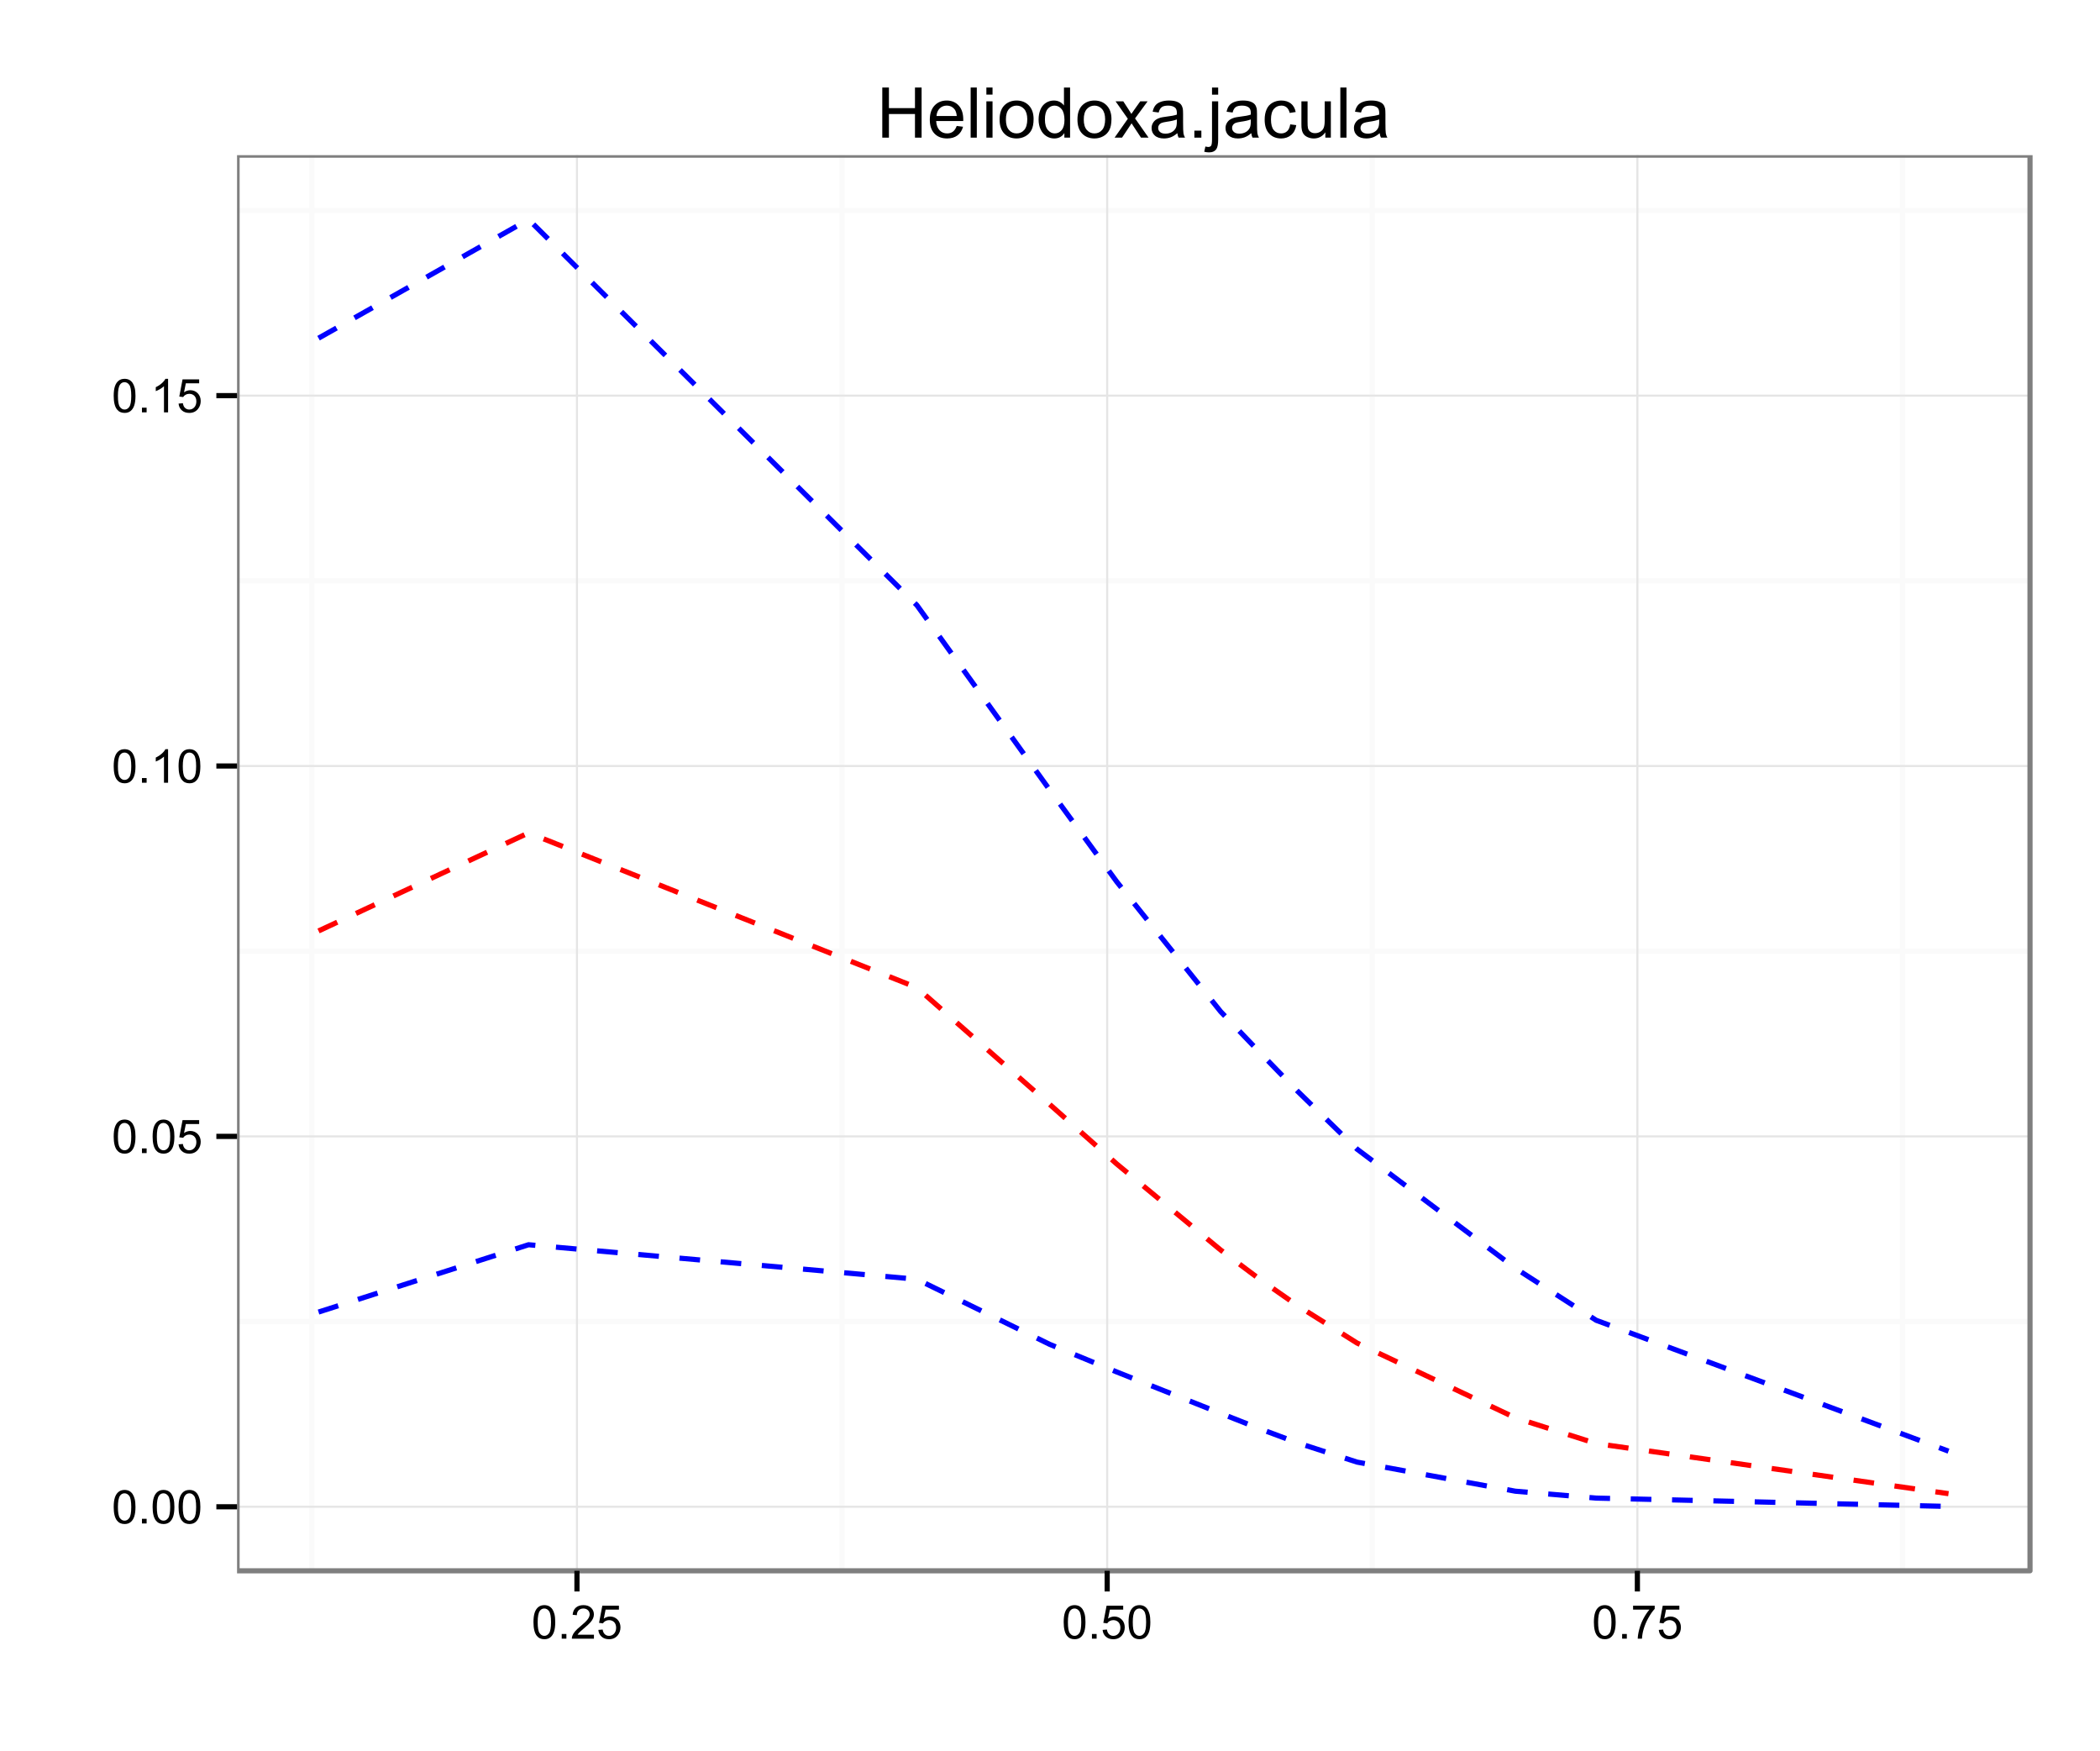
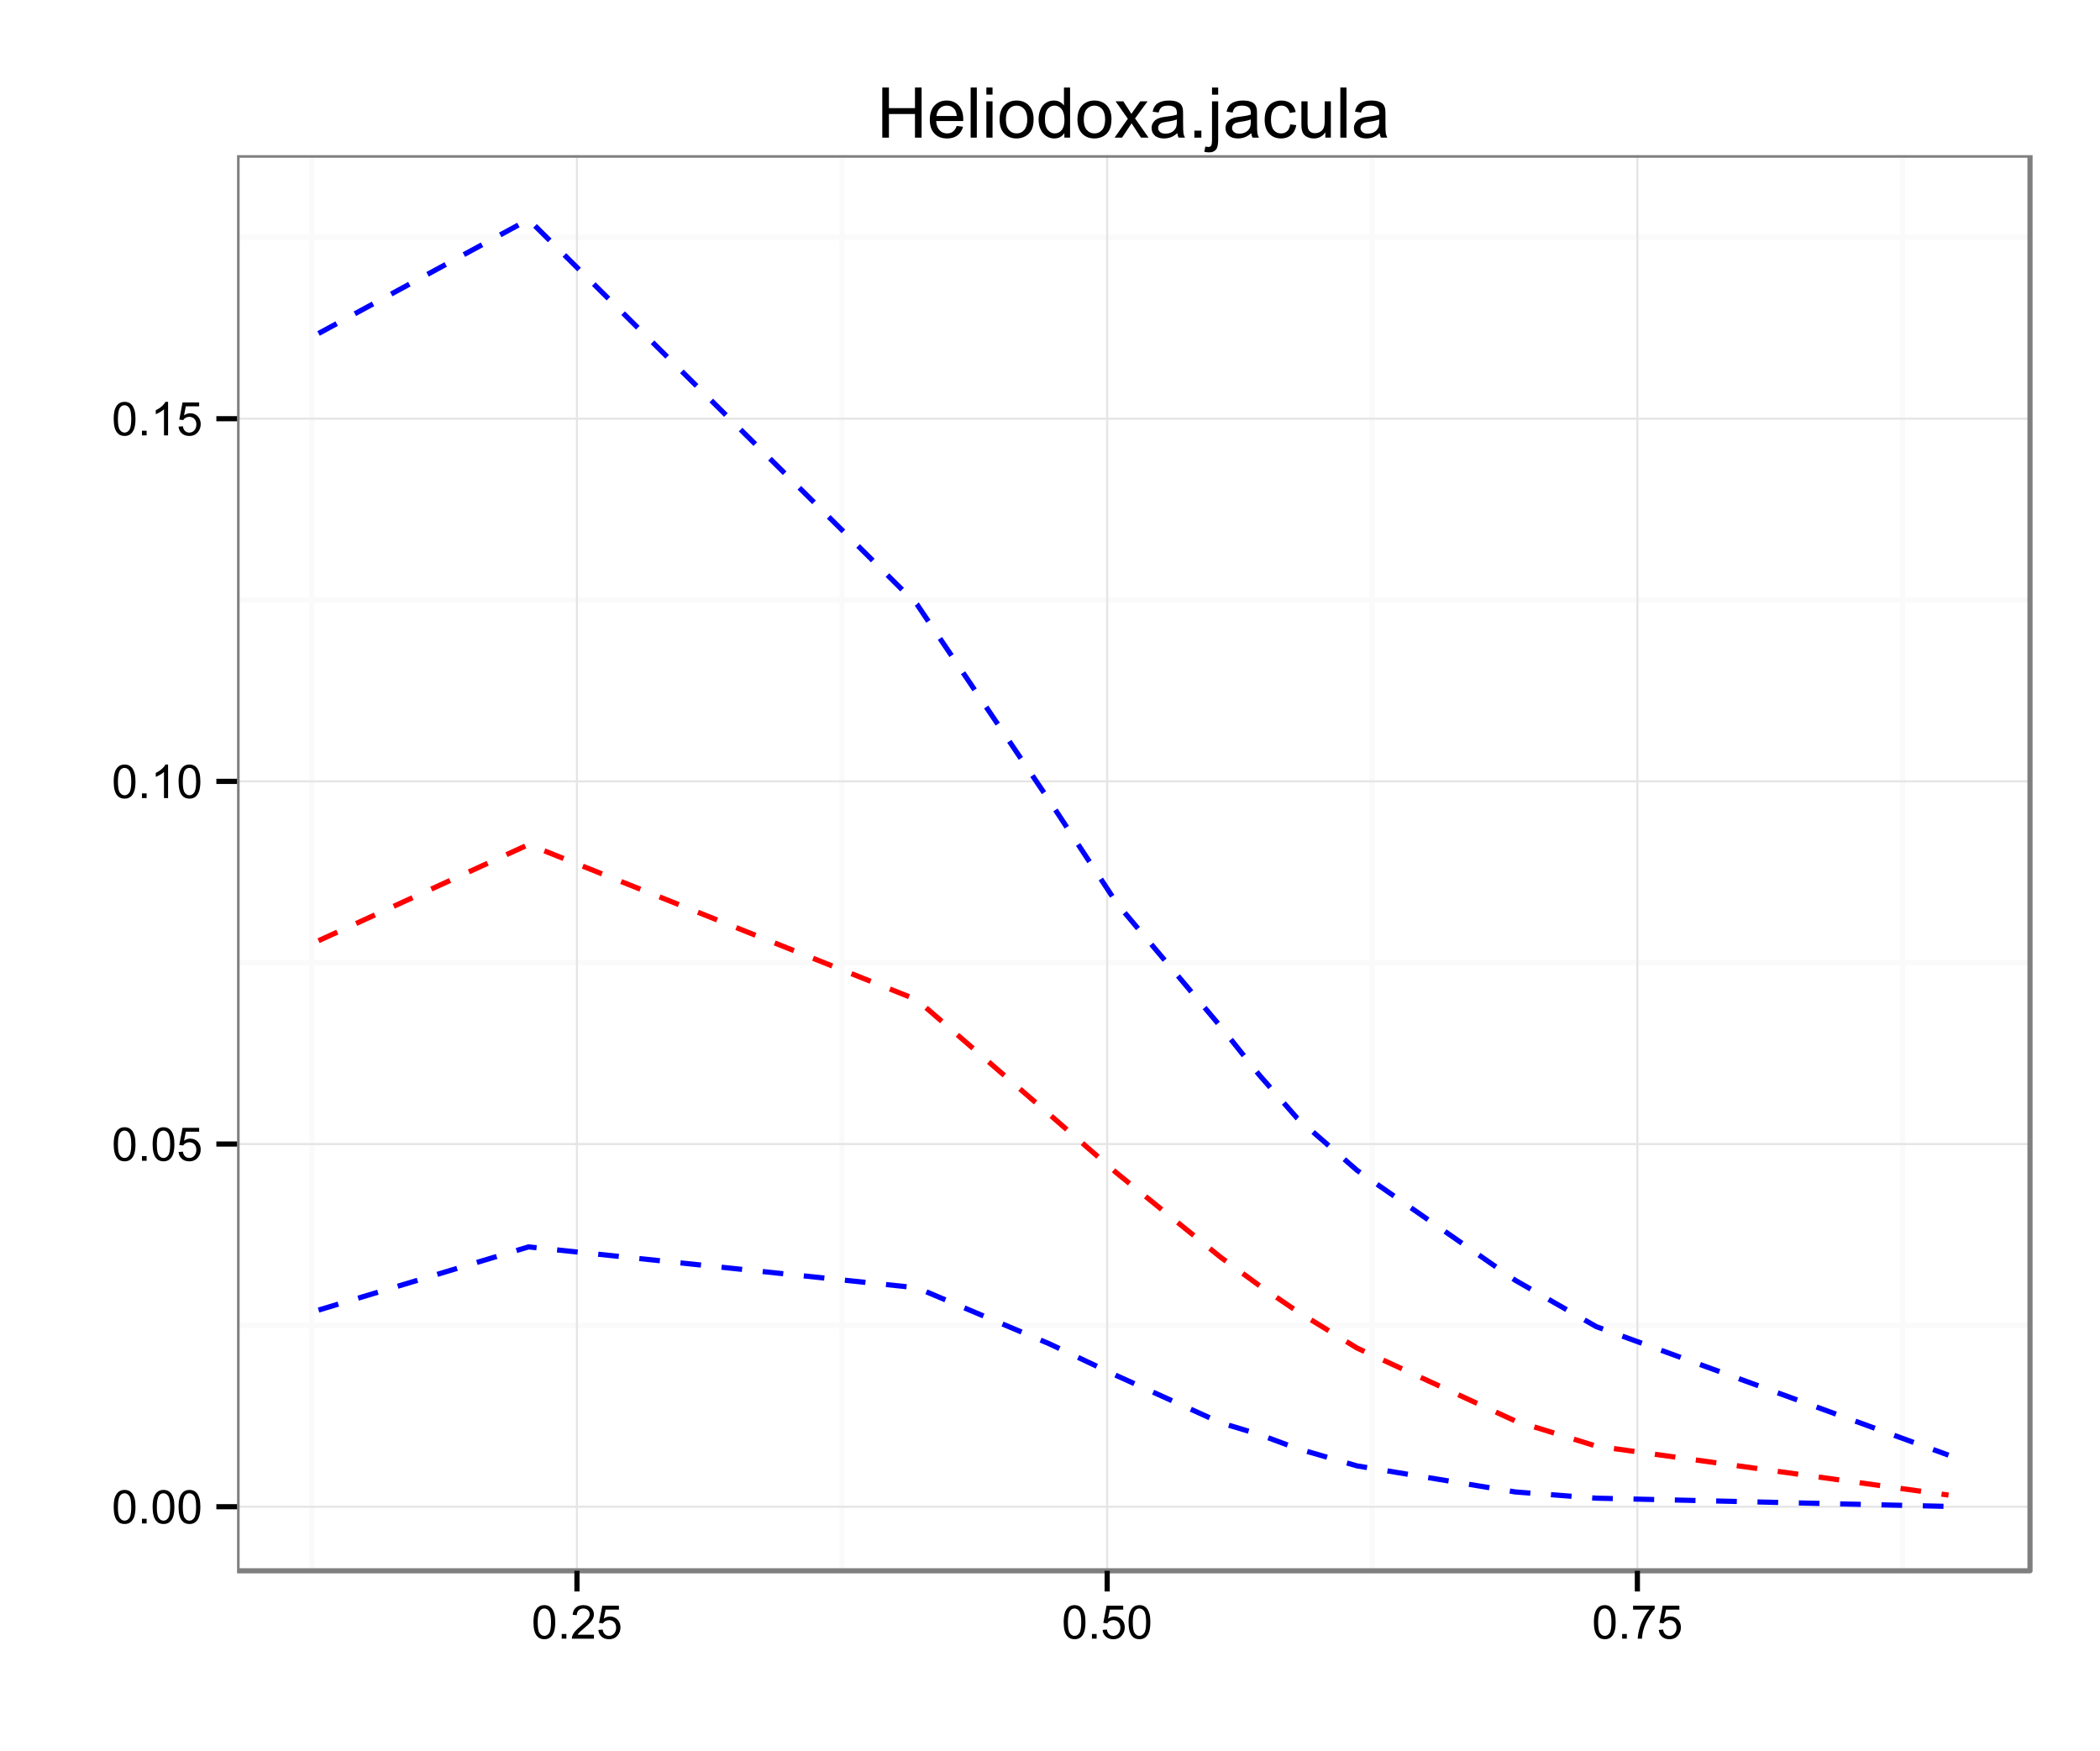
<svg xmlns="http://www.w3.org/2000/svg" xmlns:xlink="http://www.w3.org/1999/xlink" width="432pt" height="360pt" viewBox="0 0 432 360" version="1.1">
  <defs>
    <g>
      <symbol overflow="visible" id="glyph0-0">
        <path style="stroke:none;" d="M 0.398 -3.391 C 0.398 -4.199 0.48 -4.852 0.648 -5.352 C 0.812 -5.844 1.062 -6.227 1.395 -6.496 C 1.723 -6.762 2.137 -6.895 2.641 -6.898 C 3.004 -6.895 3.328 -6.82 3.609 -6.676 C 3.887 -6.523 4.113 -6.312 4.297 -6.035 C 4.477 -5.754 4.621 -5.41 4.723 -5.012 C 4.824 -4.605 4.875 -4.066 4.879 -3.391 C 4.875 -2.582 4.793 -1.93 4.629 -1.438 C 4.465 -0.938 4.215 -0.555 3.887 -0.289 C 3.555 -0.016 3.141 0.117 2.641 0.117 C 1.973 0.117 1.453 -0.117 1.078 -0.594 C 0.625 -1.164 0.398 -2.098 0.398 -3.391 Z M 1.266 -3.391 C 1.266 -2.258 1.395 -1.508 1.66 -1.137 C 1.922 -0.762 2.25 -0.574 2.641 -0.578 C 3.023 -0.574 3.348 -0.762 3.613 -1.141 C 3.875 -1.512 4.008 -2.262 4.012 -3.391 C 4.008 -4.52 3.875 -5.27 3.613 -5.645 C 3.348 -6.012 3.02 -6.199 2.629 -6.203 C 2.238 -6.199 1.93 -6.035 1.703 -5.711 C 1.41 -5.289 1.266 -4.516 1.266 -3.391 Z M 1.266 -3.391 " />
      </symbol>
      <symbol overflow="visible" id="glyph0-1">
        <path style="stroke:none;" d="M 0.871 0 L 0.871 -0.961 L 1.832 -0.961 L 1.832 0 Z M 0.871 0 " />
      </symbol>
      <symbol overflow="visible" id="glyph0-2">
        <path style="stroke:none;" d="M 0.398 -1.801 L 1.285 -1.875 C 1.348 -1.441 1.5 -1.117 1.742 -0.902 C 1.977 -0.684 2.266 -0.574 2.605 -0.578 C 3.008 -0.574 3.352 -0.727 3.637 -1.035 C 3.914 -1.34 4.055 -1.746 4.059 -2.254 C 4.055 -2.734 3.918 -3.113 3.652 -3.395 C 3.379 -3.668 3.027 -3.809 2.594 -3.812 C 2.316 -3.809 2.07 -3.746 1.855 -3.625 C 1.633 -3.5 1.461 -3.34 1.34 -3.145 L 0.547 -3.25 L 1.215 -6.777 L 4.633 -6.777 L 4.633 -5.973 L 1.891 -5.973 L 1.52 -4.125 C 1.926 -4.41 2.359 -4.551 2.816 -4.555 C 3.414 -4.551 3.922 -4.344 4.336 -3.93 C 4.746 -3.512 4.949 -2.977 4.953 -2.328 C 4.949 -1.703 4.77 -1.168 4.41 -0.719 C 3.969 -0.16 3.367 0.117 2.605 0.117 C 1.977 0.117 1.465 -0.055 1.074 -0.406 C 0.676 -0.754 0.453 -1.219 0.398 -1.801 Z M 0.398 -1.801 " />
      </symbol>
      <symbol overflow="visible" id="glyph0-3">
        <path style="stroke:none;" d="M 3.578 0 L 2.734 0 L 2.734 -5.375 C 2.527 -5.18 2.262 -4.988 1.934 -4.793 C 1.602 -4.598 1.305 -4.453 1.047 -4.359 L 1.047 -5.176 C 1.516 -5.395 1.926 -5.664 2.281 -5.98 C 2.633 -6.293 2.883 -6.598 3.031 -6.898 L 3.578 -6.898 Z M 3.578 0 " />
      </symbol>
      <symbol overflow="visible" id="glyph0-4">
        <path style="stroke:none;" d="M 4.832 -0.812 L 4.832 0 L 0.289 0 C 0.281 -0.203 0.316 -0.398 0.391 -0.586 C 0.504 -0.895 0.688 -1.199 0.945 -1.5 C 1.195 -1.797 1.562 -2.141 2.047 -2.539 C 2.789 -3.148 3.297 -3.637 3.562 -3.996 C 3.824 -4.352 3.953 -4.688 3.957 -5.012 C 3.953 -5.34 3.836 -5.621 3.598 -5.855 C 3.355 -6.082 3.043 -6.199 2.664 -6.203 C 2.254 -6.199 1.93 -6.078 1.688 -5.836 C 1.441 -5.59 1.316 -5.25 1.316 -4.824 L 0.449 -4.914 C 0.508 -5.559 0.73 -6.051 1.121 -6.391 C 1.504 -6.727 2.023 -6.895 2.68 -6.898 C 3.336 -6.895 3.859 -6.715 4.246 -6.352 C 4.629 -5.984 4.82 -5.531 4.824 -4.992 C 4.82 -4.715 4.766 -4.441 4.652 -4.18 C 4.539 -3.91 4.352 -3.633 4.094 -3.34 C 3.832 -3.047 3.398 -2.645 2.793 -2.133 C 2.285 -1.707 1.961 -1.418 1.816 -1.266 C 1.672 -1.113 1.551 -0.961 1.461 -0.812 Z M 4.832 -0.812 " />
      </symbol>
      <symbol overflow="visible" id="glyph0-5">
        <path style="stroke:none;" d="M 0.453 -5.973 L 0.453 -6.781 L 4.902 -6.781 L 4.902 -6.125 C 4.461 -5.656 4.027 -5.039 3.602 -4.27 C 3.168 -3.496 2.836 -2.703 2.605 -1.891 C 2.434 -1.312 2.324 -0.684 2.281 0 L 1.414 0 C 1.422 -0.539 1.531 -1.191 1.734 -1.961 C 1.938 -2.723 2.227 -3.461 2.609 -4.176 C 2.984 -4.883 3.391 -5.48 3.82 -5.973 Z M 0.453 -5.973 " />
      </symbol>
      <symbol overflow="visible" id="glyph1-0">
        <path style="stroke:none;" d="M 1.152 0 L 1.152 -10.309 L 2.516 -10.309 L 2.516 -6.074 L 7.875 -6.074 L 7.875 -10.309 L 9.238 -10.309 L 9.238 0 L 7.875 0 L 7.875 -4.859 L 2.516 -4.859 L 2.516 0 Z M 1.152 0 " />
      </symbol>
      <symbol overflow="visible" id="glyph1-1">
        <path style="stroke:none;" d="M 6.062 -2.406 L 7.367 -2.242 C 7.156 -1.477 6.777 -0.883 6.223 -0.465 C 5.664 -0.043 4.949 0.164 4.086 0.168 C 2.988 0.164 2.121 -0.168 1.484 -0.84 C 0.844 -1.508 0.527 -2.453 0.527 -3.672 C 0.527 -4.926 0.848 -5.898 1.496 -6.594 C 2.141 -7.285 2.98 -7.633 4.016 -7.637 C 5.008 -7.633 5.824 -7.293 6.461 -6.617 C 7.09 -5.934 7.406 -4.977 7.41 -3.746 C 7.406 -3.668 7.402 -3.559 7.402 -3.41 L 1.836 -3.41 C 1.879 -2.59 2.113 -1.961 2.531 -1.523 C 2.945 -1.086 3.465 -0.867 4.094 -0.871 C 4.555 -0.867 4.949 -0.988 5.281 -1.234 C 5.605 -1.477 5.867 -1.867 6.062 -2.406 Z M 1.906 -4.449 L 6.074 -4.449 C 6.016 -5.074 5.855 -5.547 5.598 -5.863 C 5.191 -6.348 4.668 -6.59 4.027 -6.594 C 3.441 -6.59 2.953 -6.398 2.562 -6.012 C 2.164 -5.621 1.945 -5.098 1.906 -4.449 Z M 1.906 -4.449 " />
      </symbol>
      <symbol overflow="visible" id="glyph1-2">
        <path style="stroke:none;" d="M 0.922 0 L 0.922 -10.309 L 2.188 -10.309 L 2.188 0 Z M 0.922 0 " />
      </symbol>
      <symbol overflow="visible" id="glyph1-3">
        <path style="stroke:none;" d="M 0.957 -8.852 L 0.957 -10.309 L 2.223 -10.309 L 2.223 -8.852 Z M 0.957 0 L 0.957 -7.469 L 2.223 -7.469 L 2.223 0 Z M 0.957 0 " />
      </symbol>
      <symbol overflow="visible" id="glyph1-4">
        <path style="stroke:none;" d="M 0.477 -3.734 C 0.473 -5.113 0.859 -6.137 1.633 -6.805 C 2.27 -7.355 3.051 -7.633 3.98 -7.637 C 5.004 -7.633 5.844 -7.297 6.496 -6.625 C 7.145 -5.949 7.469 -5.02 7.473 -3.84 C 7.469 -2.875 7.324 -2.121 7.039 -1.57 C 6.75 -1.02 6.332 -0.59 5.781 -0.289 C 5.23 0.016 4.629 0.164 3.98 0.168 C 2.93 0.164 2.086 -0.168 1.441 -0.836 C 0.797 -1.504 0.473 -2.469 0.477 -3.734 Z M 1.777 -3.734 C 1.773 -2.773 1.984 -2.059 2.402 -1.586 C 2.82 -1.105 3.344 -0.867 3.98 -0.871 C 4.605 -0.867 5.129 -1.105 5.547 -1.586 C 5.961 -2.062 6.168 -2.793 6.172 -3.777 C 6.168 -4.695 5.961 -5.395 5.543 -5.875 C 5.121 -6.348 4.598 -6.586 3.98 -6.59 C 3.344 -6.586 2.82 -6.348 2.402 -5.879 C 1.984 -5.402 1.773 -4.688 1.777 -3.734 Z M 1.777 -3.734 " />
      </symbol>
      <symbol overflow="visible" id="glyph1-5">
        <path style="stroke:none;" d="M 5.793 0 L 5.793 -0.941 C 5.316 -0.203 4.621 0.164 3.707 0.168 C 3.109 0.164 2.562 0.004 2.062 -0.324 C 1.562 -0.648 1.176 -1.109 0.902 -1.699 C 0.629 -2.285 0.492 -2.961 0.492 -3.727 C 0.492 -4.469 0.613 -5.145 0.863 -5.754 C 1.109 -6.359 1.484 -6.824 1.98 -7.148 C 2.477 -7.473 3.031 -7.633 3.648 -7.637 C 4.098 -7.633 4.5 -7.539 4.852 -7.352 C 5.203 -7.16 5.488 -6.914 5.711 -6.609 L 5.711 -10.309 L 6.969 -10.309 L 6.969 0 Z M 1.793 -3.727 C 1.793 -2.77 1.992 -2.055 2.398 -1.582 C 2.797 -1.105 3.273 -0.867 3.824 -0.871 C 4.375 -0.867 4.844 -1.094 5.234 -1.551 C 5.617 -2 5.812 -2.691 5.816 -3.621 C 5.812 -4.641 5.613 -5.391 5.223 -5.871 C 4.824 -6.348 4.34 -6.586 3.77 -6.59 C 3.203 -6.586 2.734 -6.355 2.359 -5.898 C 1.98 -5.438 1.793 -4.715 1.793 -3.727 Z M 1.793 -3.727 " />
      </symbol>
      <symbol overflow="visible" id="glyph1-6">
        <path style="stroke:none;" d="M 0.105 0 L 2.832 -3.883 L 0.309 -7.469 L 1.891 -7.469 L 3.039 -5.715 C 3.25 -5.379 3.422 -5.102 3.559 -4.879 C 3.762 -5.188 3.953 -5.461 4.129 -5.703 L 5.387 -7.469 L 6.898 -7.469 L 4.316 -3.953 L 7.094 0 L 5.539 0 L 4.008 -2.32 L 3.602 -2.945 L 1.637 0 Z M 0.105 0 " />
      </symbol>
      <symbol overflow="visible" id="glyph1-7">
        <path style="stroke:none;" d="M 5.82 -0.922 C 5.348 -0.52 4.898 -0.238 4.465 -0.078 C 4.031 0.086 3.566 0.164 3.074 0.168 C 2.25 0.164 1.617 -0.035 1.18 -0.434 C 0.734 -0.832 0.516 -1.344 0.52 -1.969 C 0.516 -2.332 0.598 -2.664 0.77 -2.969 C 0.934 -3.27 1.152 -3.512 1.422 -3.699 C 1.691 -3.879 1.996 -4.02 2.336 -4.113 C 2.582 -4.176 2.957 -4.238 3.461 -4.305 C 4.48 -4.422 5.23 -4.566 5.715 -4.738 C 5.715 -4.91 5.719 -5.02 5.723 -5.07 C 5.719 -5.582 5.598 -5.945 5.363 -6.16 C 5.035 -6.441 4.555 -6.586 3.922 -6.59 C 3.324 -6.586 2.887 -6.48 2.605 -6.273 C 2.32 -6.062 2.109 -5.695 1.977 -5.168 L 0.738 -5.336 C 0.848 -5.863 1.031 -6.293 1.293 -6.621 C 1.547 -6.945 1.918 -7.195 2.41 -7.371 C 2.895 -7.547 3.461 -7.633 4.105 -7.637 C 4.742 -7.633 5.262 -7.559 5.66 -7.41 C 6.059 -7.258 6.352 -7.07 6.539 -6.844 C 6.727 -6.617 6.855 -6.328 6.934 -5.984 C 6.973 -5.766 6.996 -5.379 6.996 -4.816 L 6.996 -3.129 C 6.996 -1.949 7.02 -1.203 7.074 -0.895 C 7.125 -0.582 7.234 -0.285 7.398 0 L 6.074 0 C 5.941 -0.262 5.855 -0.566 5.82 -0.922 Z M 5.715 -3.746 C 5.254 -3.555 4.566 -3.398 3.648 -3.27 C 3.125 -3.191 2.758 -3.105 2.543 -3.016 C 2.328 -2.918 2.16 -2.781 2.047 -2.605 C 1.926 -2.422 1.867 -2.223 1.871 -2.004 C 1.867 -1.664 1.996 -1.383 2.254 -1.16 C 2.508 -0.934 2.883 -0.82 3.375 -0.824 C 3.859 -0.82 4.293 -0.926 4.676 -1.141 C 5.055 -1.352 5.332 -1.645 5.512 -2.02 C 5.645 -2.301 5.711 -2.723 5.715 -3.285 Z M 5.715 -3.746 " />
      </symbol>
      <symbol overflow="visible" id="glyph1-8">
        <path style="stroke:none;" d="M 1.309 0 L 1.309 -1.441 L 2.75 -1.441 L 2.75 0 Z M 1.309 0 " />
      </symbol>
      <symbol overflow="visible" id="glyph1-9">
        <path style="stroke:none;" d="M 0.941 -8.84 L 0.941 -10.309 L 2.207 -10.309 L 2.207 -8.84 Z M -0.66 2.898 L -0.422 1.82 C -0.168 1.883 0.031 1.914 0.176 1.918 C 0.434 1.914 0.625 1.828 0.75 1.66 C 0.875 1.488 0.938 1.062 0.941 0.379 L 0.941 -7.469 L 2.207 -7.469 L 2.207 0.406 C 2.203 1.32 2.082 1.961 1.848 2.328 C 1.539 2.793 1.035 3.027 0.332 3.031 C -0.012 3.027 -0.34 2.984 -0.66 2.898 Z M -0.66 2.898 " />
      </symbol>
      <symbol overflow="visible" id="glyph1-10">
        <path style="stroke:none;" d="M 5.82 -2.734 L 7.066 -2.574 C 6.93 -1.711 6.582 -1.039 6.023 -0.559 C 5.461 -0.074 4.77 0.164 3.957 0.168 C 2.934 0.164 2.113 -0.168 1.492 -0.832 C 0.871 -1.5 0.562 -2.457 0.562 -3.707 C 0.562 -4.508 0.695 -5.211 0.961 -5.82 C 1.227 -6.422 1.633 -6.879 2.184 -7.184 C 2.727 -7.484 3.32 -7.633 3.965 -7.637 C 4.773 -7.633 5.438 -7.43 5.957 -7.02 C 6.469 -6.609 6.797 -6.027 6.945 -5.273 L 5.715 -5.082 C 5.594 -5.582 5.387 -5.961 5.094 -6.215 C 4.793 -6.465 4.434 -6.59 4.016 -6.594 C 3.375 -6.59 2.859 -6.363 2.461 -5.906 C 2.062 -5.449 1.863 -4.727 1.863 -3.742 C 1.863 -2.734 2.055 -2.004 2.438 -1.551 C 2.82 -1.094 3.32 -0.867 3.945 -0.871 C 4.438 -0.867 4.852 -1.02 5.188 -1.328 C 5.516 -1.629 5.727 -2.098 5.82 -2.734 Z M 5.82 -2.734 " />
      </symbol>
      <symbol overflow="visible" id="glyph1-11">
        <path style="stroke:none;" d="M 5.844 0 L 5.844 -1.098 C 5.258 -0.254 4.469 0.164 3.473 0.168 C 3.031 0.164 2.621 0.082 2.238 -0.082 C 1.855 -0.25 1.57 -0.461 1.387 -0.719 C 1.199 -0.973 1.07 -1.285 1 -1.66 C 0.945 -1.902 0.918 -2.297 0.922 -2.84 L 0.922 -7.469 L 2.188 -7.469 L 2.188 -3.324 C 2.184 -2.66 2.211 -2.215 2.266 -1.988 C 2.34 -1.652 2.508 -1.395 2.77 -1.207 C 3.023 -1.016 3.344 -0.918 3.727 -0.922 C 4.105 -0.918 4.461 -1.016 4.793 -1.211 C 5.125 -1.402 5.359 -1.668 5.5 -2.008 C 5.637 -2.34 5.707 -2.824 5.711 -3.465 L 5.711 -7.469 L 6.977 -7.469 L 6.977 0 Z M 5.844 0 " />
      </symbol>
    </g>
    <clipPath id="clip1">
      <path d="M 48.762 31.906 L 418.602 31.906 L 418.602 324.051 L 48.762 324.051 Z M 48.762 31.906 " />
    </clipPath>
  </defs>
-   <g id="surface226">
+   <g id="surface231">
    <rect x="0" y="0" width="432" height="360" style="fill:rgb(100%,100%,100%);fill-opacity:1;stroke:none;" />
    <rect x="0" y="0" width="432" height="360" style="fill:rgb(100%,100%,100%);fill-opacity:1;stroke:none;" />
    <path style="fill:none;stroke-width:1.063;stroke-linecap:round;stroke-linejoin:round;stroke:rgb(100%,100%,100%);stroke-opacity:1;stroke-miterlimit:10;" d="M 0 360 L 432 360 L 432 0 L 0 0 Z M 0 360 " />
    <g clip-path="url(#clip1)" clip-rule="nonzero">
      <path style=" stroke:none;fill-rule:nonzero;fill:rgb(100%,100%,100%);fill-opacity:1;" d="M 48.762 323.051 L 417.602 323.051 L 417.602 31.906 L 48.762 31.906 Z M 48.762 323.051 " />
-       <path style="fill:none;stroke-width:1.063;stroke-linecap:butt;stroke-linejoin:round;stroke:rgb(98.039%,98.039%,98.039%);stroke-opacity:1;stroke-miterlimit:10;" d="M 48.762 271.801 L 417.602 271.801 " />
-       <path style="fill:none;stroke-width:1.063;stroke-linecap:butt;stroke-linejoin:round;stroke:rgb(98.039%,98.039%,98.039%);stroke-opacity:1;stroke-miterlimit:10;" d="M 48.762 195.625 L 417.602 195.625 " />
-       <path style="fill:none;stroke-width:1.063;stroke-linecap:butt;stroke-linejoin:round;stroke:rgb(98.039%,98.039%,98.039%);stroke-opacity:1;stroke-miterlimit:10;" d="M 48.762 119.453 L 417.602 119.453 " />
-       <path style="fill:none;stroke-width:1.063;stroke-linecap:butt;stroke-linejoin:round;stroke:rgb(98.039%,98.039%,98.039%);stroke-opacity:1;stroke-miterlimit:10;" d="M 48.762 43.281 L 417.602 43.281 " />
+       <path style="fill:none;stroke-width:1.063;stroke-linecap:butt;stroke-linejoin:round;stroke:rgb(98.039%,98.039%,98.039%);stroke-opacity:1;stroke-miterlimit:10;" d="M 48.762 272.586 L 417.602 272.586 " />
+       <path style="fill:none;stroke-width:1.063;stroke-linecap:butt;stroke-linejoin:round;stroke:rgb(98.039%,98.039%,98.039%);stroke-opacity:1;stroke-miterlimit:10;" d="M 48.762 197.992 L 417.602 197.992 " />
+       <path style="fill:none;stroke-width:1.063;stroke-linecap:butt;stroke-linejoin:round;stroke:rgb(98.039%,98.039%,98.039%);stroke-opacity:1;stroke-miterlimit:10;" d="M 48.762 123.402 L 417.602 123.402 " />
+       <path style="fill:none;stroke-width:1.063;stroke-linecap:butt;stroke-linejoin:round;stroke:rgb(98.039%,98.039%,98.039%);stroke-opacity:1;stroke-miterlimit:10;" d="M 48.762 48.812 L 417.602 48.812 " />
      <path style="fill:none;stroke-width:1.063;stroke-linecap:butt;stroke-linejoin:round;stroke:rgb(98.039%,98.039%,98.039%);stroke-opacity:1;stroke-miterlimit:10;" d="M 64.152 323.051 L 64.152 31.906 " />
      <path style="fill:none;stroke-width:1.063;stroke-linecap:butt;stroke-linejoin:round;stroke:rgb(98.039%,98.039%,98.039%);stroke-opacity:1;stroke-miterlimit:10;" d="M 173.227 323.051 L 173.227 31.906 " />
      <path style="fill:none;stroke-width:1.063;stroke-linecap:butt;stroke-linejoin:round;stroke:rgb(98.039%,98.039%,98.039%);stroke-opacity:1;stroke-miterlimit:10;" d="M 282.297 323.051 L 282.297 31.906 " />
      <path style="fill:none;stroke-width:1.063;stroke-linecap:butt;stroke-linejoin:round;stroke:rgb(98.039%,98.039%,98.039%);stroke-opacity:1;stroke-miterlimit:10;" d="M 391.367 323.051 L 391.367 31.906 " />
-       <path style="fill:none;stroke-width:0.425;stroke-linecap:butt;stroke-linejoin:round;stroke:rgb(89.804%,89.804%,89.804%);stroke-opacity:1;stroke-miterlimit:10;" d="M 48.762 309.887 L 417.602 309.887 " />
-       <path style="fill:none;stroke-width:0.425;stroke-linecap:butt;stroke-linejoin:round;stroke:rgb(89.804%,89.804%,89.804%);stroke-opacity:1;stroke-miterlimit:10;" d="M 48.762 233.711 L 417.602 233.711 " />
-       <path style="fill:none;stroke-width:0.425;stroke-linecap:butt;stroke-linejoin:round;stroke:rgb(89.804%,89.804%,89.804%);stroke-opacity:1;stroke-miterlimit:10;" d="M 48.762 157.539 L 417.602 157.539 " />
-       <path style="fill:none;stroke-width:0.425;stroke-linecap:butt;stroke-linejoin:round;stroke:rgb(89.804%,89.804%,89.804%);stroke-opacity:1;stroke-miterlimit:10;" d="M 48.762 81.367 L 417.602 81.367 " />
+       <path style="fill:none;stroke-width:0.425;stroke-linecap:butt;stroke-linejoin:round;stroke:rgb(89.804%,89.804%,89.804%);stroke-opacity:1;stroke-miterlimit:10;" d="M 48.762 309.879 L 417.602 309.879 " />
+       <path style="fill:none;stroke-width:0.425;stroke-linecap:butt;stroke-linejoin:round;stroke:rgb(89.804%,89.804%,89.804%);stroke-opacity:1;stroke-miterlimit:10;" d="M 48.762 235.289 L 417.602 235.289 " />
+       <path style="fill:none;stroke-width:0.425;stroke-linecap:butt;stroke-linejoin:round;stroke:rgb(89.804%,89.804%,89.804%);stroke-opacity:1;stroke-miterlimit:10;" d="M 48.762 160.699 L 417.602 160.699 " />
+       <path style="fill:none;stroke-width:0.425;stroke-linecap:butt;stroke-linejoin:round;stroke:rgb(89.804%,89.804%,89.804%);stroke-opacity:1;stroke-miterlimit:10;" d="M 48.762 86.109 L 417.602 86.109 " />
      <path style="fill:none;stroke-width:0.425;stroke-linecap:butt;stroke-linejoin:round;stroke:rgb(89.804%,89.804%,89.804%);stroke-opacity:1;stroke-miterlimit:10;" d="M 118.688 323.051 L 118.688 31.906 " />
      <path style="fill:none;stroke-width:0.425;stroke-linecap:butt;stroke-linejoin:round;stroke:rgb(89.804%,89.804%,89.804%);stroke-opacity:1;stroke-miterlimit:10;" d="M 227.762 323.051 L 227.762 31.906 " />
      <path style="fill:none;stroke-width:0.425;stroke-linecap:butt;stroke-linejoin:round;stroke:rgb(89.804%,89.804%,89.804%);stroke-opacity:1;stroke-miterlimit:10;" d="M 336.832 323.051 L 336.832 31.906 " />
-       <path style="fill:none;stroke-width:1.063;stroke-linecap:butt;stroke-linejoin:round;stroke:rgb(100%,0%,0%);stroke-opacity:1;stroke-dasharray:4.252,4.252;stroke-miterlimit:1;" d="M 65.527 191.461 L 108.738 171.289 L 188.617 203.121 L 215.918 227.113 L 229.754 239.402 L 251.105 257.078 L 259.027 263.012 L 266.789 268.434 L 279.16 276.207 L 311.73 291.59 L 328.363 296.879 L 400.836 307.191 " />
-       <path style="fill:none;stroke-width:1.063;stroke-linecap:butt;stroke-linejoin:round;stroke:rgb(0%,0%,100%);stroke-opacity:1;stroke-dasharray:4.252,4.252;stroke-miterlimit:1;" d="M 65.527 69.551 L 108.738 45.141 L 188.617 124.469 L 215.918 162.43 L 229.754 181.371 L 251.105 208.043 L 259.027 216.305 L 266.789 224.285 L 279.16 236.328 L 311.73 260.824 L 328.363 271.535 L 400.836 298.449 " />
-       <path style="fill:none;stroke-width:1.063;stroke-linecap:butt;stroke-linejoin:round;stroke:rgb(0%,0%,100%);stroke-opacity:1;stroke-dasharray:4.252,4.252;stroke-miterlimit:1;" d="M 65.527 269.84 L 108.738 255.996 L 188.617 263.09 L 215.918 276.473 L 229.754 282.168 L 251.105 290.672 L 259.027 293.797 L 266.789 296.695 L 279.16 300.699 L 311.73 306.684 L 328.363 308.102 L 400.836 309.816 " />
+       <path style="fill:none;stroke-width:1.063;stroke-linecap:butt;stroke-linejoin:round;stroke:rgb(100%,0%,0%);stroke-opacity:1;stroke-dasharray:4.252,4.252;stroke-miterlimit:1;" d="M 65.527 193.469 L 108.738 173.688 L 188.617 205.625 L 215.918 229.227 L 229.754 241.277 L 251.105 258.57 L 259.027 264.367 L 266.789 269.66 L 279.16 277.246 L 311.73 292.254 L 328.363 297.414 L 400.836 307.484 " />
+       <path style="fill:none;stroke-width:1.063;stroke-linecap:butt;stroke-linejoin:round;stroke:rgb(0%,0%,100%);stroke-opacity:1;stroke-dasharray:4.252,4.252;stroke-miterlimit:1;" d="M 65.527 68.582 L 108.738 45.141 L 188.617 124.27 L 215.918 164.742 L 229.754 185.793 L 251.105 211.137 L 259.027 221.051 L 266.789 229.906 L 279.16 240.695 L 311.73 263.316 L 328.363 272.832 L 400.836 299.27 " />
+       <path style="fill:none;stroke-width:1.063;stroke-linecap:butt;stroke-linejoin:round;stroke:rgb(0%,0%,100%);stroke-opacity:1;stroke-dasharray:4.252,4.252;stroke-miterlimit:1;" d="M 65.527 269.434 L 108.738 256.438 L 188.617 264.852 L 215.918 276.395 L 229.754 282.938 L 251.105 292.609 L 259.027 295.004 L 266.789 297.895 L 279.16 301.48 L 311.73 306.84 L 328.363 308.117 L 400.836 309.816 " />
      <path style="fill:none;stroke-width:1.063;stroke-linecap:round;stroke-linejoin:round;stroke:rgb(49.804%,49.804%,49.804%);stroke-opacity:1;stroke-miterlimit:10;" d="M 48.762 323.051 L 417.602 323.051 L 417.602 31.906 L 48.762 31.906 Z M 48.762 323.051 " />
    </g>
    <g style="fill:rgb(0%,0%,0%);fill-opacity:1;">
-       <use xlink:href="#glyph0-0" x="22.992" y="313.32" />
-       <use xlink:href="#glyph0-1" x="28.331" y="313.32" />
-       <use xlink:href="#glyph0-0" x="30.998" y="313.32" />
-       <use xlink:href="#glyph0-0" x="36.337" y="313.32" />
+       <use xlink:href="#glyph0-0" x="22.992" y="313.316" />
+       <use xlink:href="#glyph0-1" x="28.331" y="313.316" />
+       <use xlink:href="#glyph0-0" x="30.998" y="313.316" />
+       <use xlink:href="#glyph0-0" x="36.337" y="313.316" />
    </g>
    <g style="fill:rgb(0%,0%,0%);fill-opacity:1;">
-       <use xlink:href="#glyph0-0" x="22.992" y="237.148" />
-       <use xlink:href="#glyph0-1" x="28.331" y="237.148" />
-       <use xlink:href="#glyph0-0" x="30.998" y="237.148" />
-       <use xlink:href="#glyph0-2" x="36.337" y="237.148" />
+       <use xlink:href="#glyph0-0" x="22.992" y="238.727" />
+       <use xlink:href="#glyph0-1" x="28.331" y="238.727" />
+       <use xlink:href="#glyph0-0" x="30.998" y="238.727" />
+       <use xlink:href="#glyph0-2" x="36.337" y="238.727" />
    </g>
    <g style="fill:rgb(0%,0%,0%);fill-opacity:1;">
-       <use xlink:href="#glyph0-0" x="22.992" y="160.977" />
-       <use xlink:href="#glyph0-1" x="28.331" y="160.977" />
-       <use xlink:href="#glyph0-3" x="30.998" y="160.977" />
-       <use xlink:href="#glyph0-0" x="36.337" y="160.977" />
+       <use xlink:href="#glyph0-0" x="22.992" y="164.133" />
+       <use xlink:href="#glyph0-1" x="28.331" y="164.133" />
+       <use xlink:href="#glyph0-3" x="30.998" y="164.133" />
+       <use xlink:href="#glyph0-0" x="36.337" y="164.133" />
    </g>
    <g style="fill:rgb(0%,0%,0%);fill-opacity:1;">
-       <use xlink:href="#glyph0-0" x="22.992" y="84.805" />
-       <use xlink:href="#glyph0-1" x="28.331" y="84.805" />
-       <use xlink:href="#glyph0-3" x="30.998" y="84.805" />
-       <use xlink:href="#glyph0-2" x="36.337" y="84.805" />
+       <use xlink:href="#glyph0-0" x="22.992" y="89.543" />
+       <use xlink:href="#glyph0-1" x="28.331" y="89.543" />
+       <use xlink:href="#glyph0-3" x="30.998" y="89.543" />
+       <use xlink:href="#glyph0-2" x="36.337" y="89.543" />
    </g>
-     <path style="fill:none;stroke-width:1.063;stroke-linecap:butt;stroke-linejoin:round;stroke:rgb(0%,0%,0%);stroke-opacity:1;stroke-miterlimit:10;" d="M 44.508 309.887 L 48.762 309.887 " />
-     <path style="fill:none;stroke-width:1.063;stroke-linecap:butt;stroke-linejoin:round;stroke:rgb(0%,0%,0%);stroke-opacity:1;stroke-miterlimit:10;" d="M 44.508 233.711 L 48.762 233.711 " />
-     <path style="fill:none;stroke-width:1.063;stroke-linecap:butt;stroke-linejoin:round;stroke:rgb(0%,0%,0%);stroke-opacity:1;stroke-miterlimit:10;" d="M 44.508 157.539 L 48.762 157.539 " />
-     <path style="fill:none;stroke-width:1.063;stroke-linecap:butt;stroke-linejoin:round;stroke:rgb(0%,0%,0%);stroke-opacity:1;stroke-miterlimit:10;" d="M 44.508 81.367 L 48.762 81.367 " />
+     <path style="fill:none;stroke-width:1.063;stroke-linecap:butt;stroke-linejoin:round;stroke:rgb(0%,0%,0%);stroke-opacity:1;stroke-miterlimit:10;" d="M 44.508 309.879 L 48.762 309.879 " />
+     <path style="fill:none;stroke-width:1.063;stroke-linecap:butt;stroke-linejoin:round;stroke:rgb(0%,0%,0%);stroke-opacity:1;stroke-miterlimit:10;" d="M 44.508 235.289 L 48.762 235.289 " />
+     <path style="fill:none;stroke-width:1.063;stroke-linecap:butt;stroke-linejoin:round;stroke:rgb(0%,0%,0%);stroke-opacity:1;stroke-miterlimit:10;" d="M 44.508 160.699 L 48.762 160.699 " />
+     <path style="fill:none;stroke-width:1.063;stroke-linecap:butt;stroke-linejoin:round;stroke:rgb(0%,0%,0%);stroke-opacity:1;stroke-miterlimit:10;" d="M 44.508 86.109 L 48.762 86.109 " />
    <path style="fill:none;stroke-width:1.063;stroke-linecap:butt;stroke-linejoin:round;stroke:rgb(0%,0%,0%);stroke-opacity:1;stroke-miterlimit:10;" d="M 118.688 327.305 L 118.688 323.051 " />
    <path style="fill:none;stroke-width:1.063;stroke-linecap:butt;stroke-linejoin:round;stroke:rgb(0%,0%,0%);stroke-opacity:1;stroke-miterlimit:10;" d="M 227.762 327.305 L 227.762 323.051 " />
    <path style="fill:none;stroke-width:1.063;stroke-linecap:butt;stroke-linejoin:round;stroke:rgb(0%,0%,0%);stroke-opacity:1;stroke-miterlimit:10;" d="M 336.832 327.305 L 336.832 323.051 " />
    <g style="fill:rgb(0%,0%,0%);fill-opacity:1;">
      <use xlink:href="#glyph0-0" x="109.344" y="337.012" />
      <use xlink:href="#glyph0-1" x="114.683" y="337.012" />
      <use xlink:href="#glyph0-4" x="117.35" y="337.012" />
      <use xlink:href="#glyph0-2" x="122.689" y="337.012" />
    </g>
    <g style="fill:rgb(0%,0%,0%);fill-opacity:1;">
      <use xlink:href="#glyph0-0" x="218.418" y="337.012" />
      <use xlink:href="#glyph0-1" x="223.757" y="337.012" />
      <use xlink:href="#glyph0-2" x="226.424" y="337.012" />
      <use xlink:href="#glyph0-0" x="231.763" y="337.012" />
    </g>
    <g style="fill:rgb(0%,0%,0%);fill-opacity:1;">
      <use xlink:href="#glyph0-0" x="327.488" y="337.012" />
      <use xlink:href="#glyph0-1" x="332.827" y="337.012" />
      <use xlink:href="#glyph0-5" x="335.495" y="337.012" />
      <use xlink:href="#glyph0-2" x="340.834" y="337.012" />
    </g>
    <g style="fill:rgb(0%,0%,0%);fill-opacity:1;">
      <use xlink:href="#glyph1-0" x="180.348" y="28.309" />
      <use xlink:href="#glyph1-1" x="190.747" y="28.309" />
      <use xlink:href="#glyph1-2" x="198.755" y="28.309" />
      <use xlink:href="#glyph1-3" x="201.955" y="28.309" />
      <use xlink:href="#glyph1-4" x="205.154" y="28.309" />
      <use xlink:href="#glyph1-5" x="213.162" y="28.309" />
      <use xlink:href="#glyph1-4" x="221.171" y="28.309" />
      <use xlink:href="#glyph1-6" x="229.18" y="28.309" />
      <use xlink:href="#glyph1-7" x="236.38" y="28.309" />
      <use xlink:href="#glyph1-8" x="244.388" y="28.309" />
      <use xlink:href="#glyph1-9" x="248.389" y="28.309" />
      <use xlink:href="#glyph1-7" x="251.588" y="28.309" />
      <use xlink:href="#glyph1-10" x="259.597" y="28.309" />
      <use xlink:href="#glyph1-11" x="266.797" y="28.309" />
      <use xlink:href="#glyph1-2" x="274.805" y="28.309" />
      <use xlink:href="#glyph1-7" x="278.005" y="28.309" />
    </g>
  </g>
</svg>
